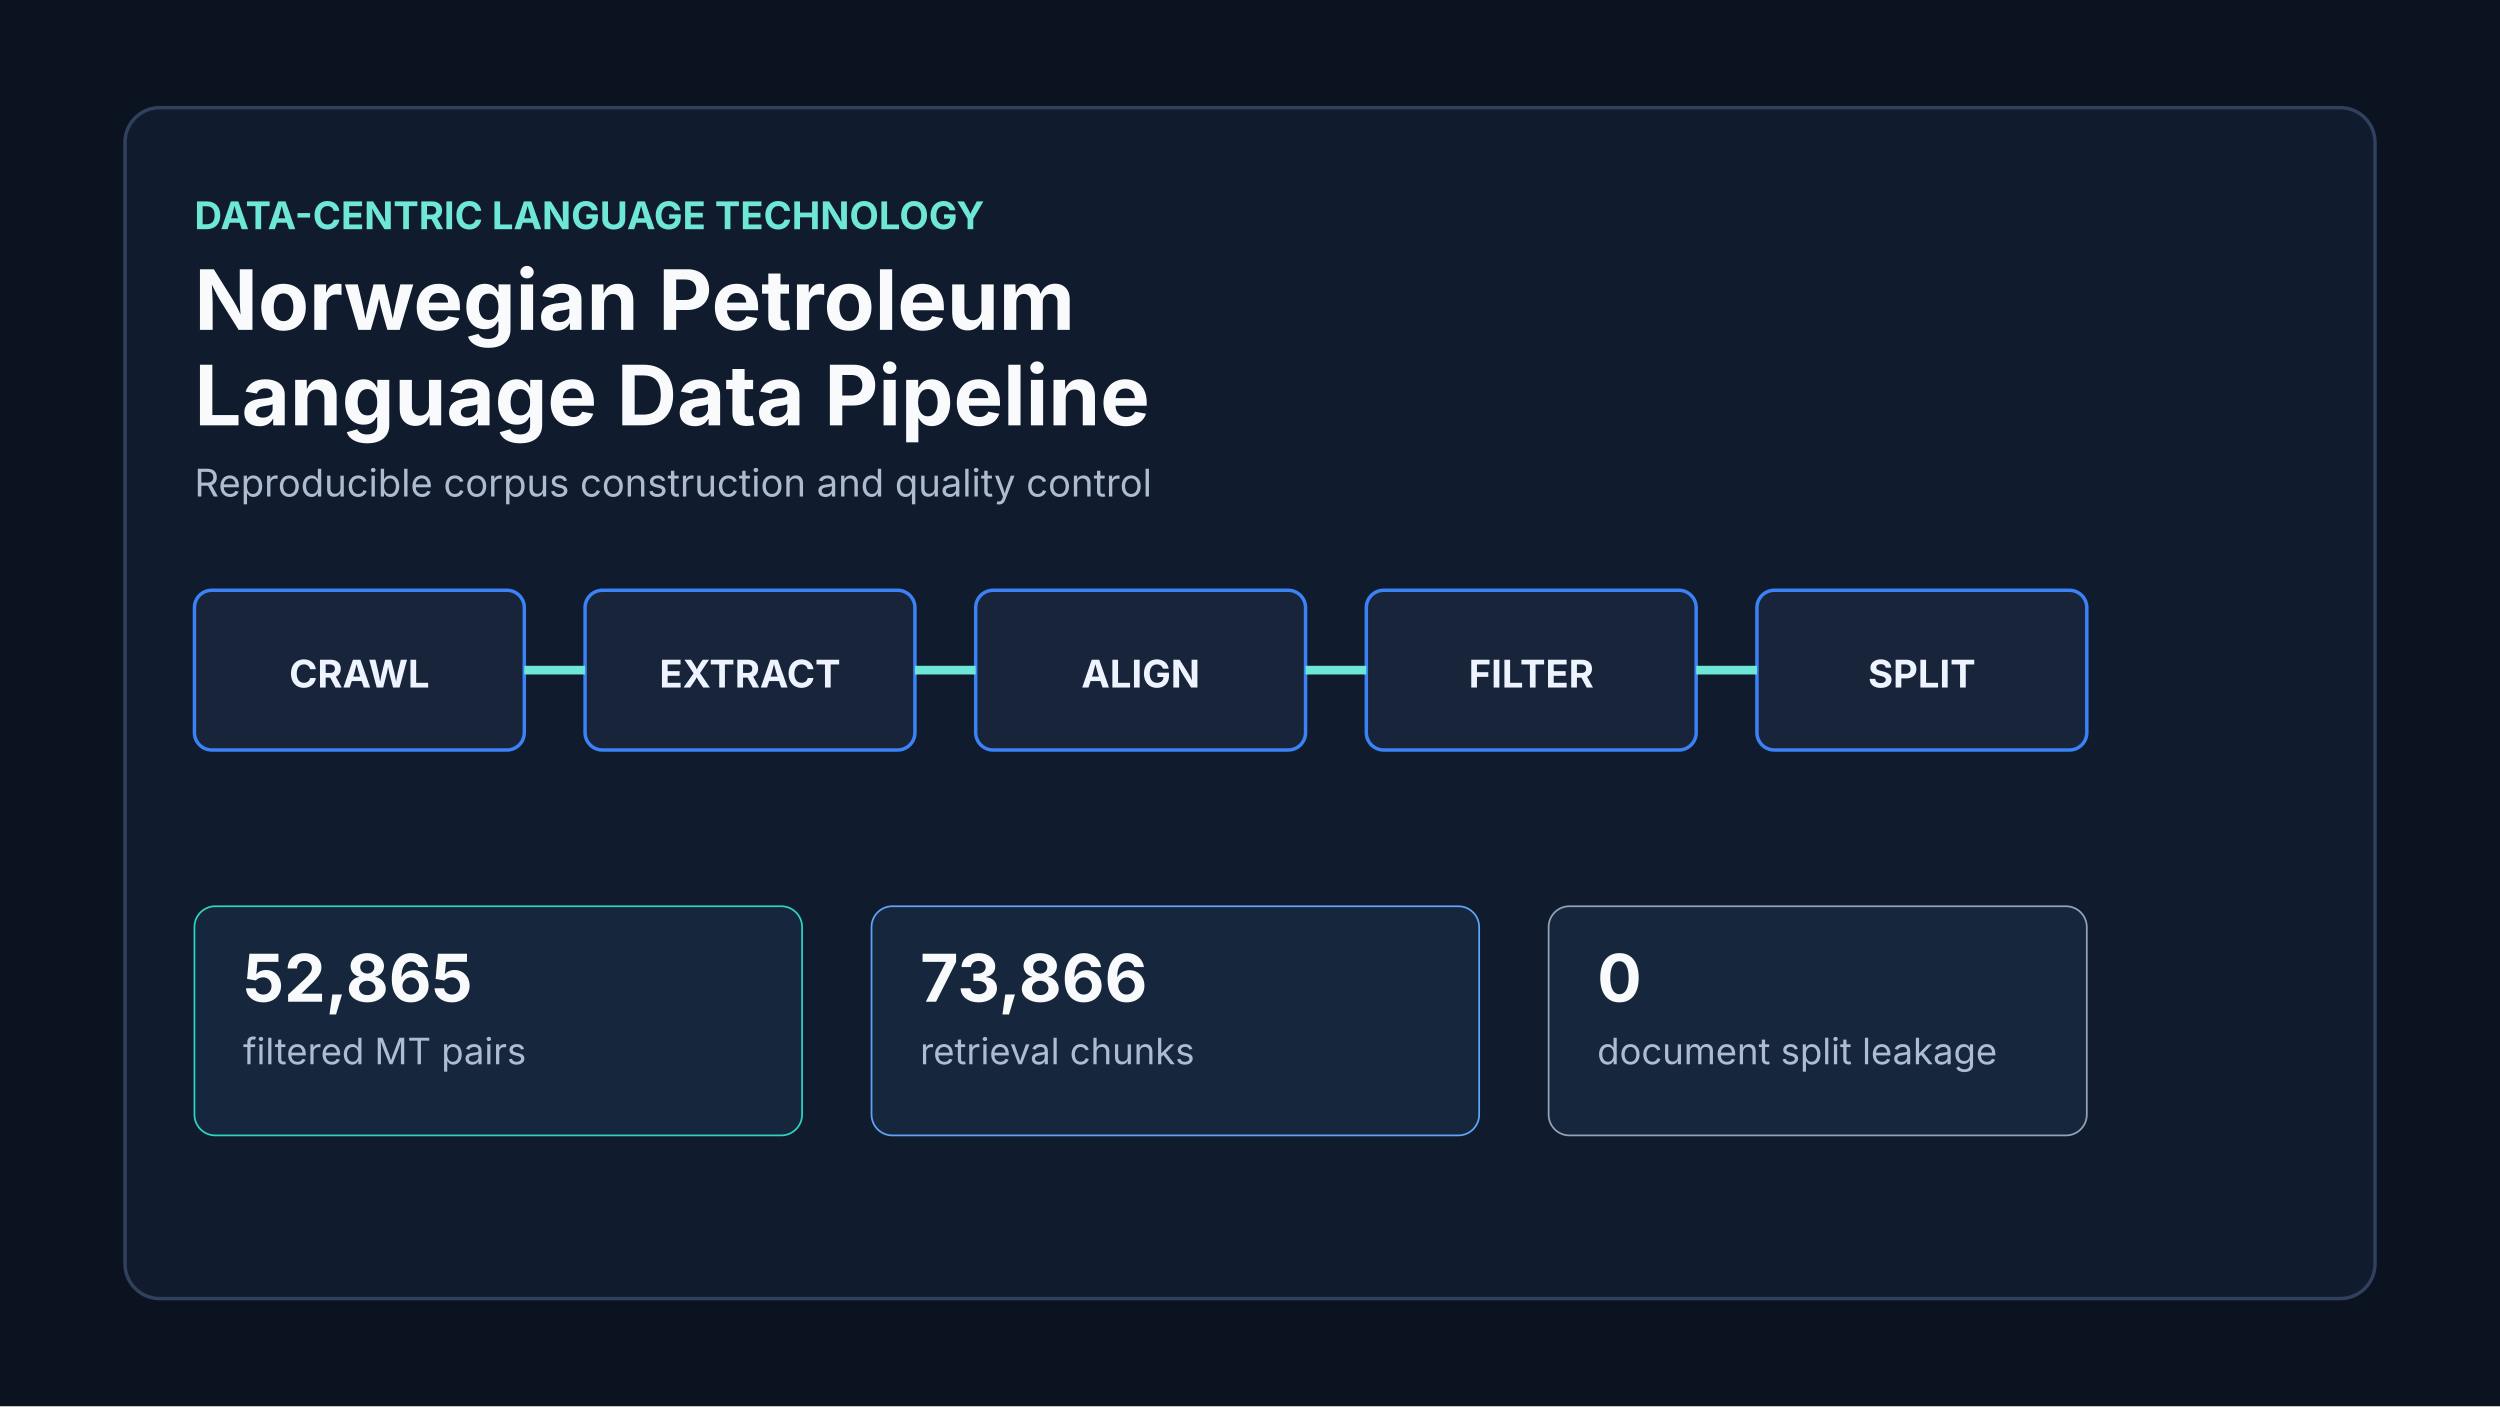
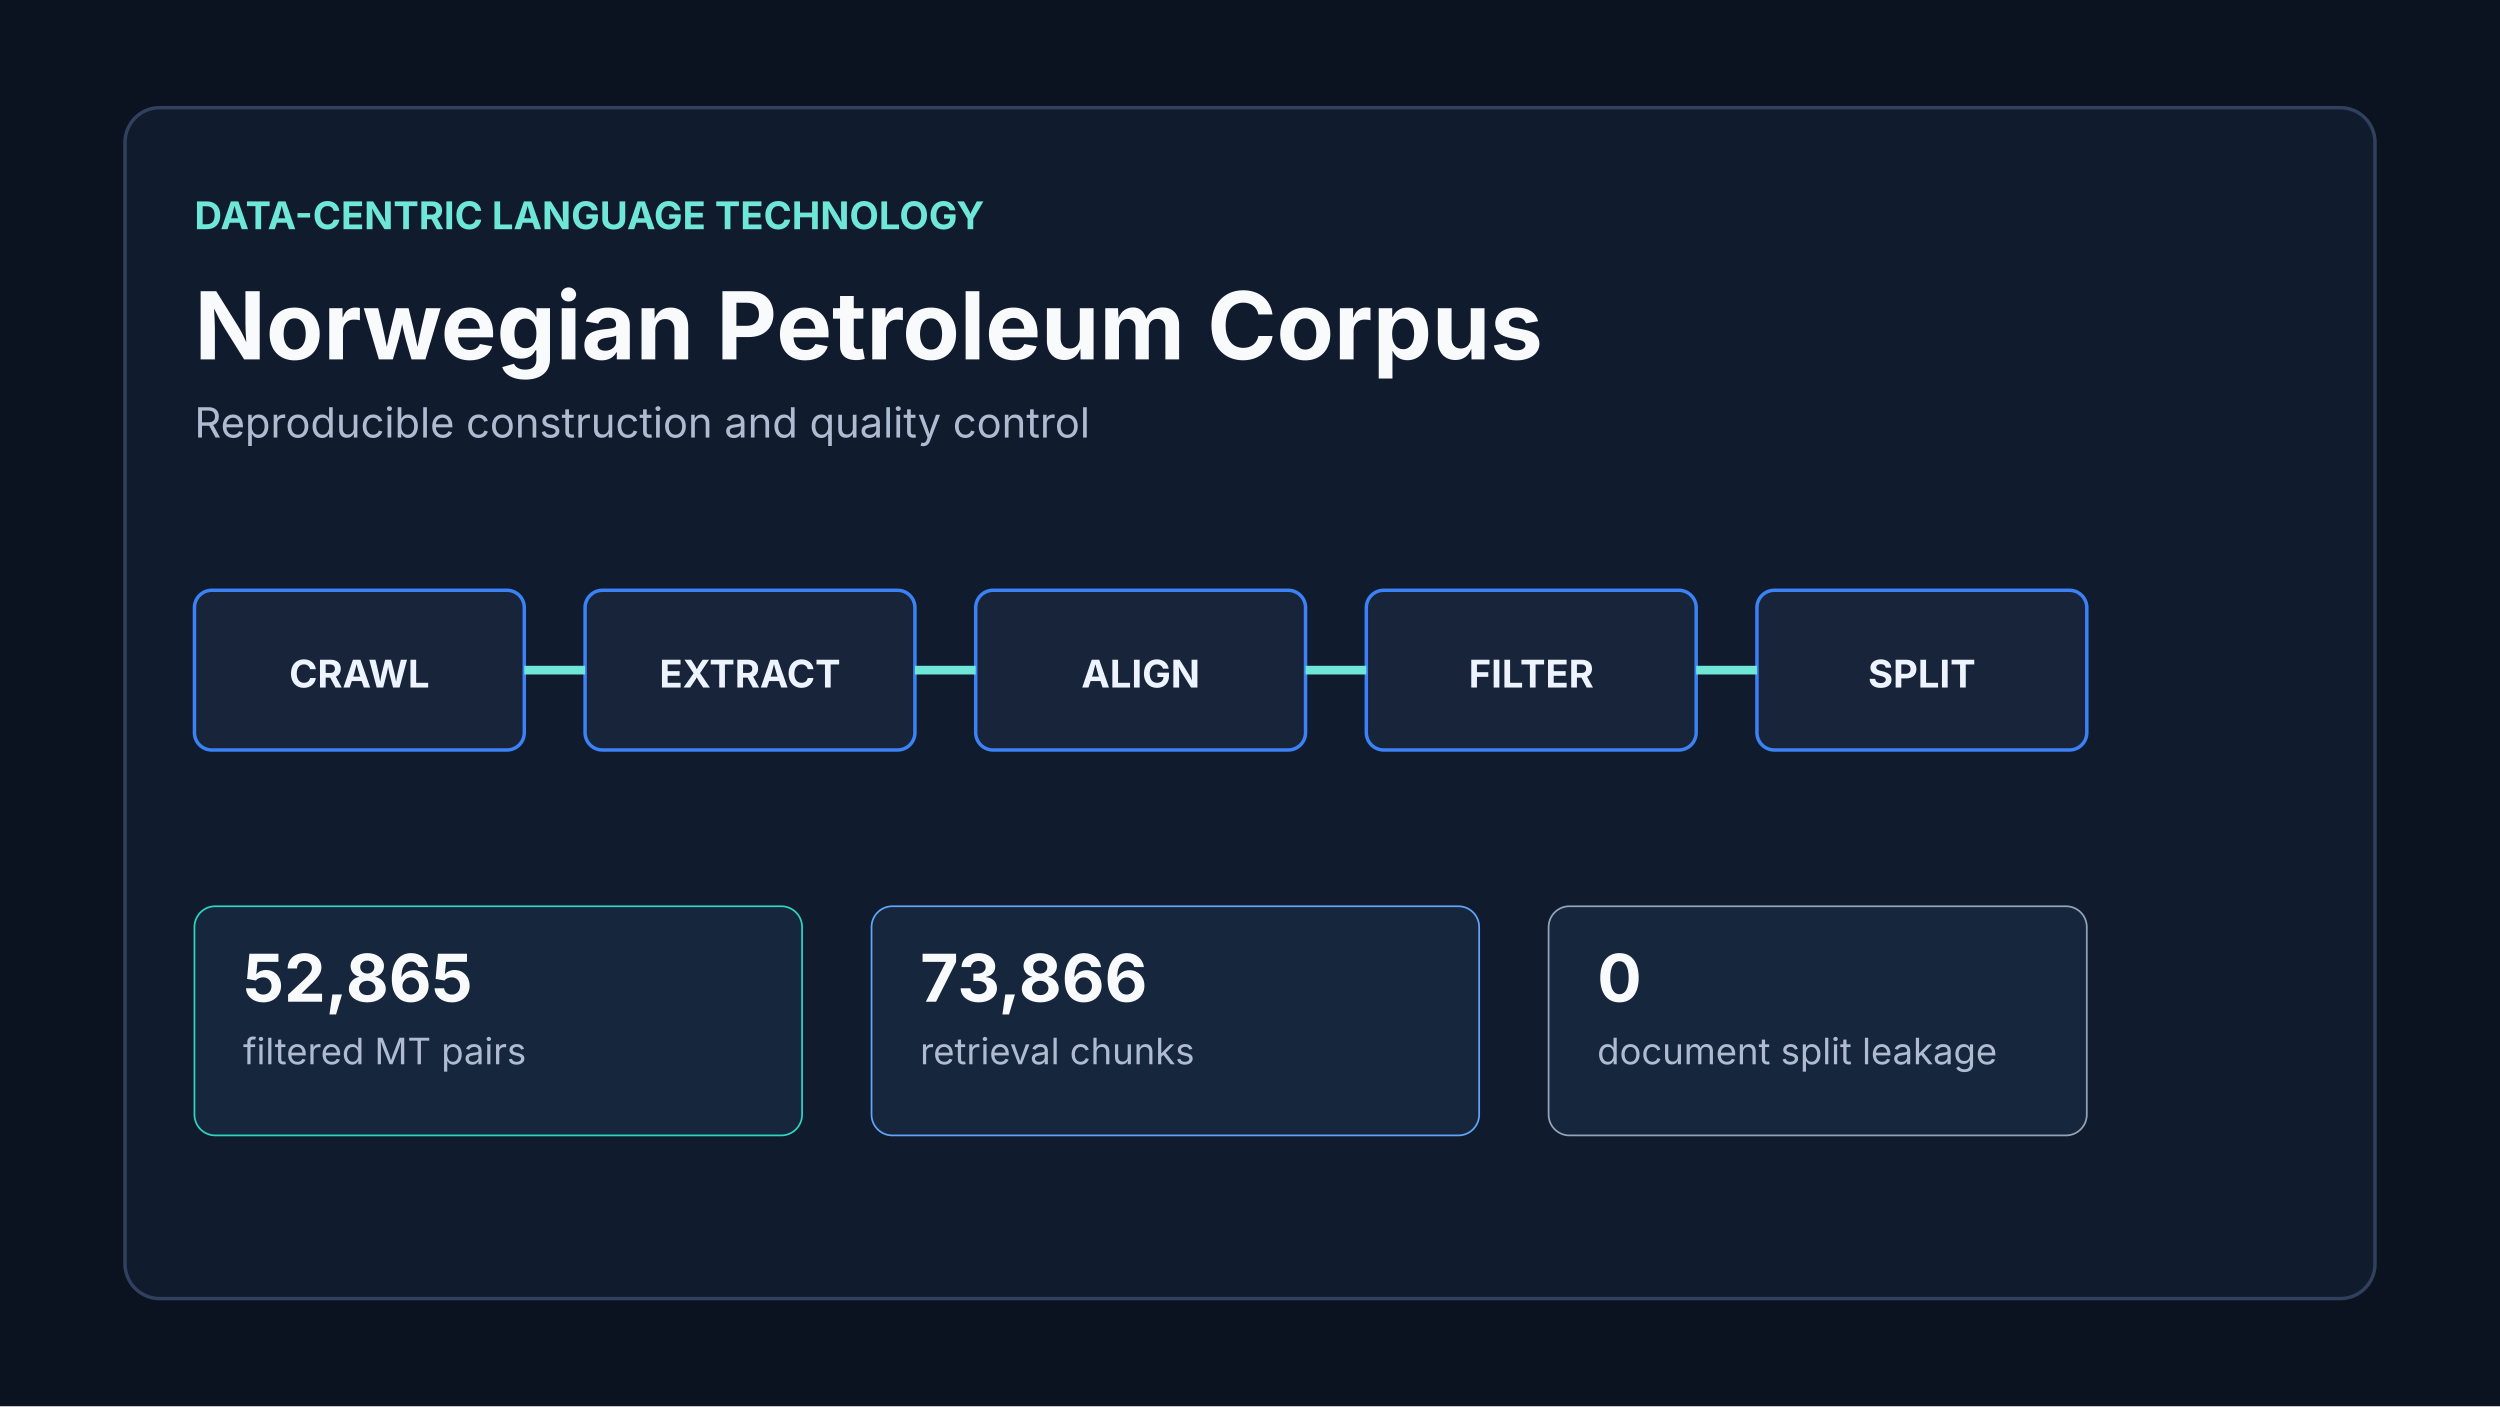
<svg xmlns="http://www.w3.org/2000/svg" viewBox="0 0 1440 810" role="img" aria-labelledby="title desc">
  <rect width="1440" height="810" fill="#0b1220" />
  <rect x="72" y="62" width="1296" height="686" rx="20" fill="#111b2e" stroke="#30405d" stroke-width="2" />
  <text x="112" y="132" fill="#6ee7d8" font-family="Inter,Arial,sans-serif" font-size="22" font-weight="700">DATA-CENTRIC LANGUAGE TECHNOLOGY</text>
-   <text x="112" y="190" fill="#f8fafc" font-family="Inter,Arial,sans-serif" font-size="48" font-weight="750">Norwegian Petroleum</text>
-   <text x="112" y="245" fill="#f8fafc" font-family="Inter,Arial,sans-serif" font-size="48" font-weight="750">Language Data Pipeline</text>
-   <text x="112" y="286" fill="#aebbd0" font-family="Inter,Arial,sans-serif" font-size="22">Reproducible corpus construction and quality control</text>
+   <text x="112" y="207" fill="#f8fafc" font-family="Inter,Arial,sans-serif" font-size="54" font-weight="750">Norwegian Petroleum Corpus</text>
+   <text x="112" y="252" fill="#aebbd0" font-family="Inter,Arial,sans-serif" font-size="24">Reproducible construction and quality control</text>
  <g transform="translate(112 340)" font-family="Inter,Arial,sans-serif">
    <g fill="#17243a" stroke="#3b82f6" stroke-width="2">
      <rect width="190" height="92" rx="10" />
      <rect x="225" width="190" height="92" rx="10" />
      <rect x="450" width="190" height="92" rx="10" />
      <rect x="675" width="190" height="92" rx="10" />
      <rect x="900" width="190" height="92" rx="10" />
    </g>
    <g fill="#eef4ff" font-size="22" font-weight="700" text-anchor="middle">
      <text x="95" y="56">CRAWL</text>
      <text x="320" y="56">EXTRACT</text>
      <text x="545" y="56">ALIGN</text>
      <text x="770" y="56">FILTER</text>
      <text x="995" y="56">SPLIT</text>
    </g>
    <g stroke="#6ee7d8" stroke-width="5">
      <path d="M190 46h35" />
      <path d="M415 46h35" />
      <path d="M640 46h35" />
      <path d="M865 46h35" />
    </g>
  </g>
  <g transform="translate(112 522)" font-family="Inter,Arial,sans-serif">
    <rect width="350" height="132" rx="12" fill="#16263c" stroke="#2dd4bf" />
    <rect x="390" width="350" height="132" rx="12" fill="#16263c" stroke="#60a5fa" />
    <rect x="780" width="310" height="132" rx="12" fill="#16263c" stroke="#94a3b8" />
    <text x="28" y="55" fill="#f8fafc" font-size="38" font-weight="750">52,865</text>
    <text x="28" y="91" fill="#aebbd0" font-size="21">filtered MT pairs</text>
    <text x="418" y="55" fill="#f8fafc" font-size="38" font-weight="750">73,866</text>
    <text x="418" y="91" fill="#aebbd0" font-size="21">retrieval chunks</text>
    <text x="808" y="55" fill="#f8fafc" font-size="38" font-weight="750">0</text>
    <text x="808" y="91" fill="#aebbd0" font-size="21">document split leakage</text>
  </g>
</svg>
